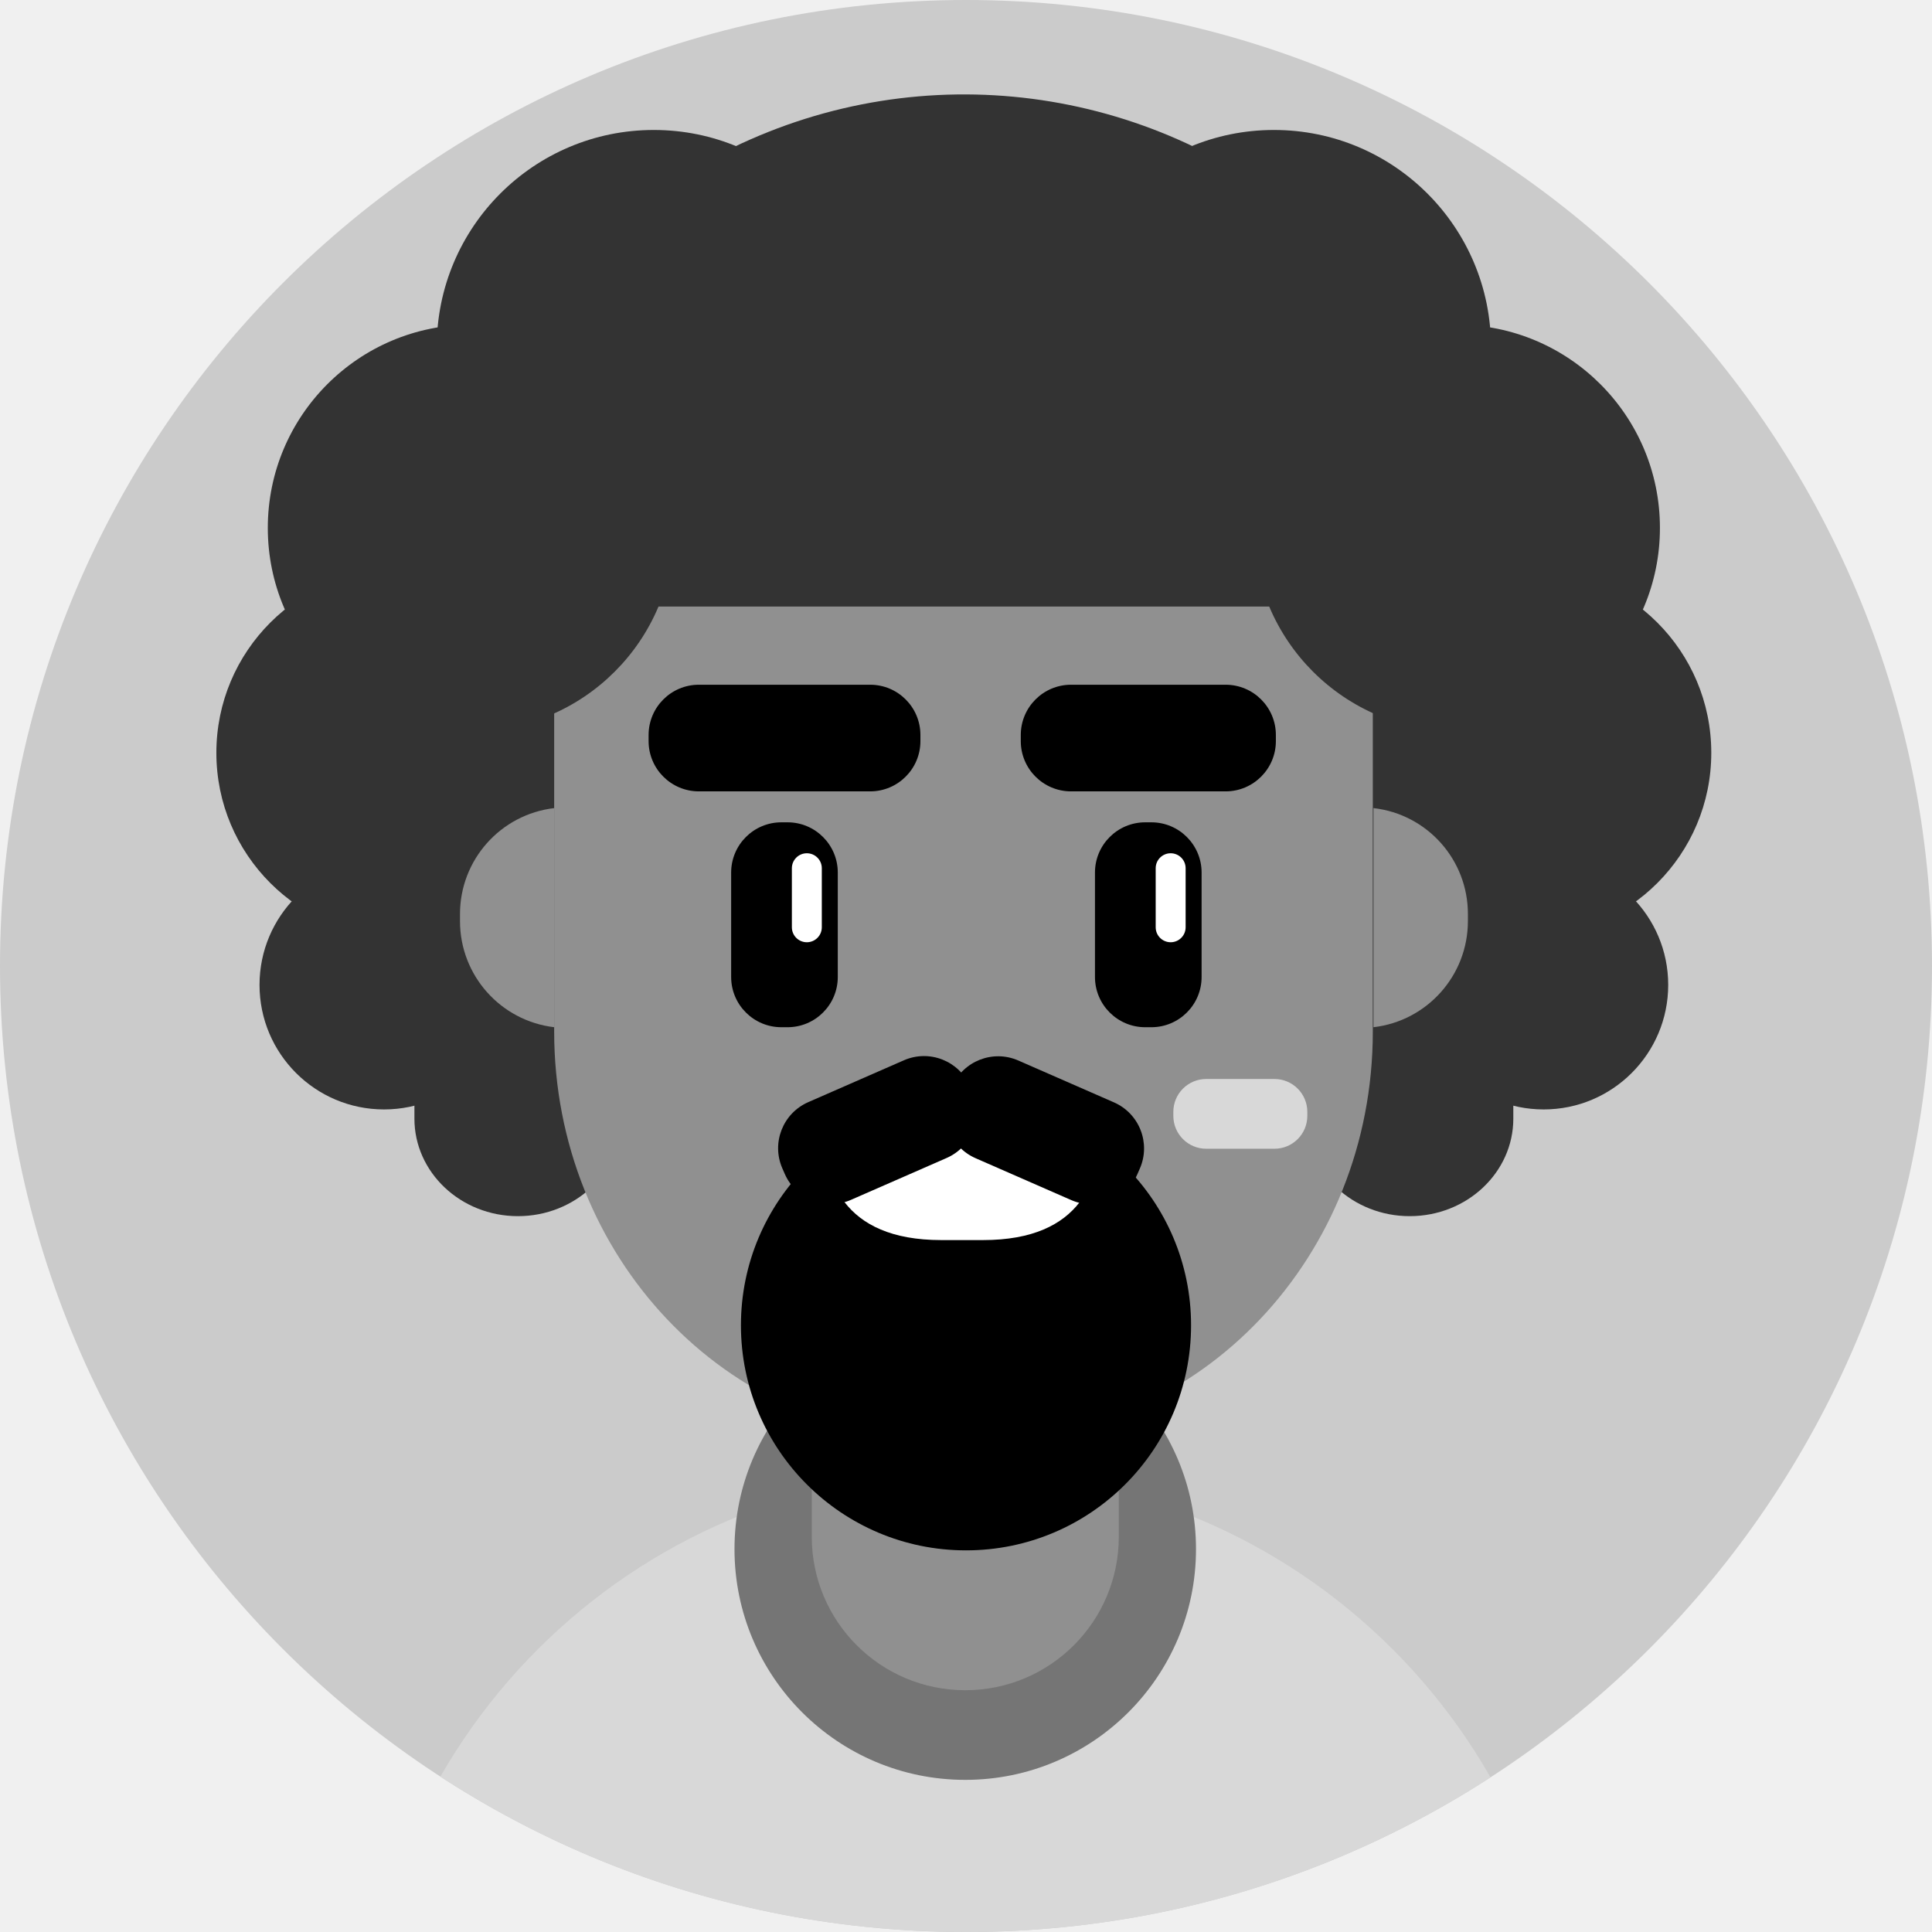
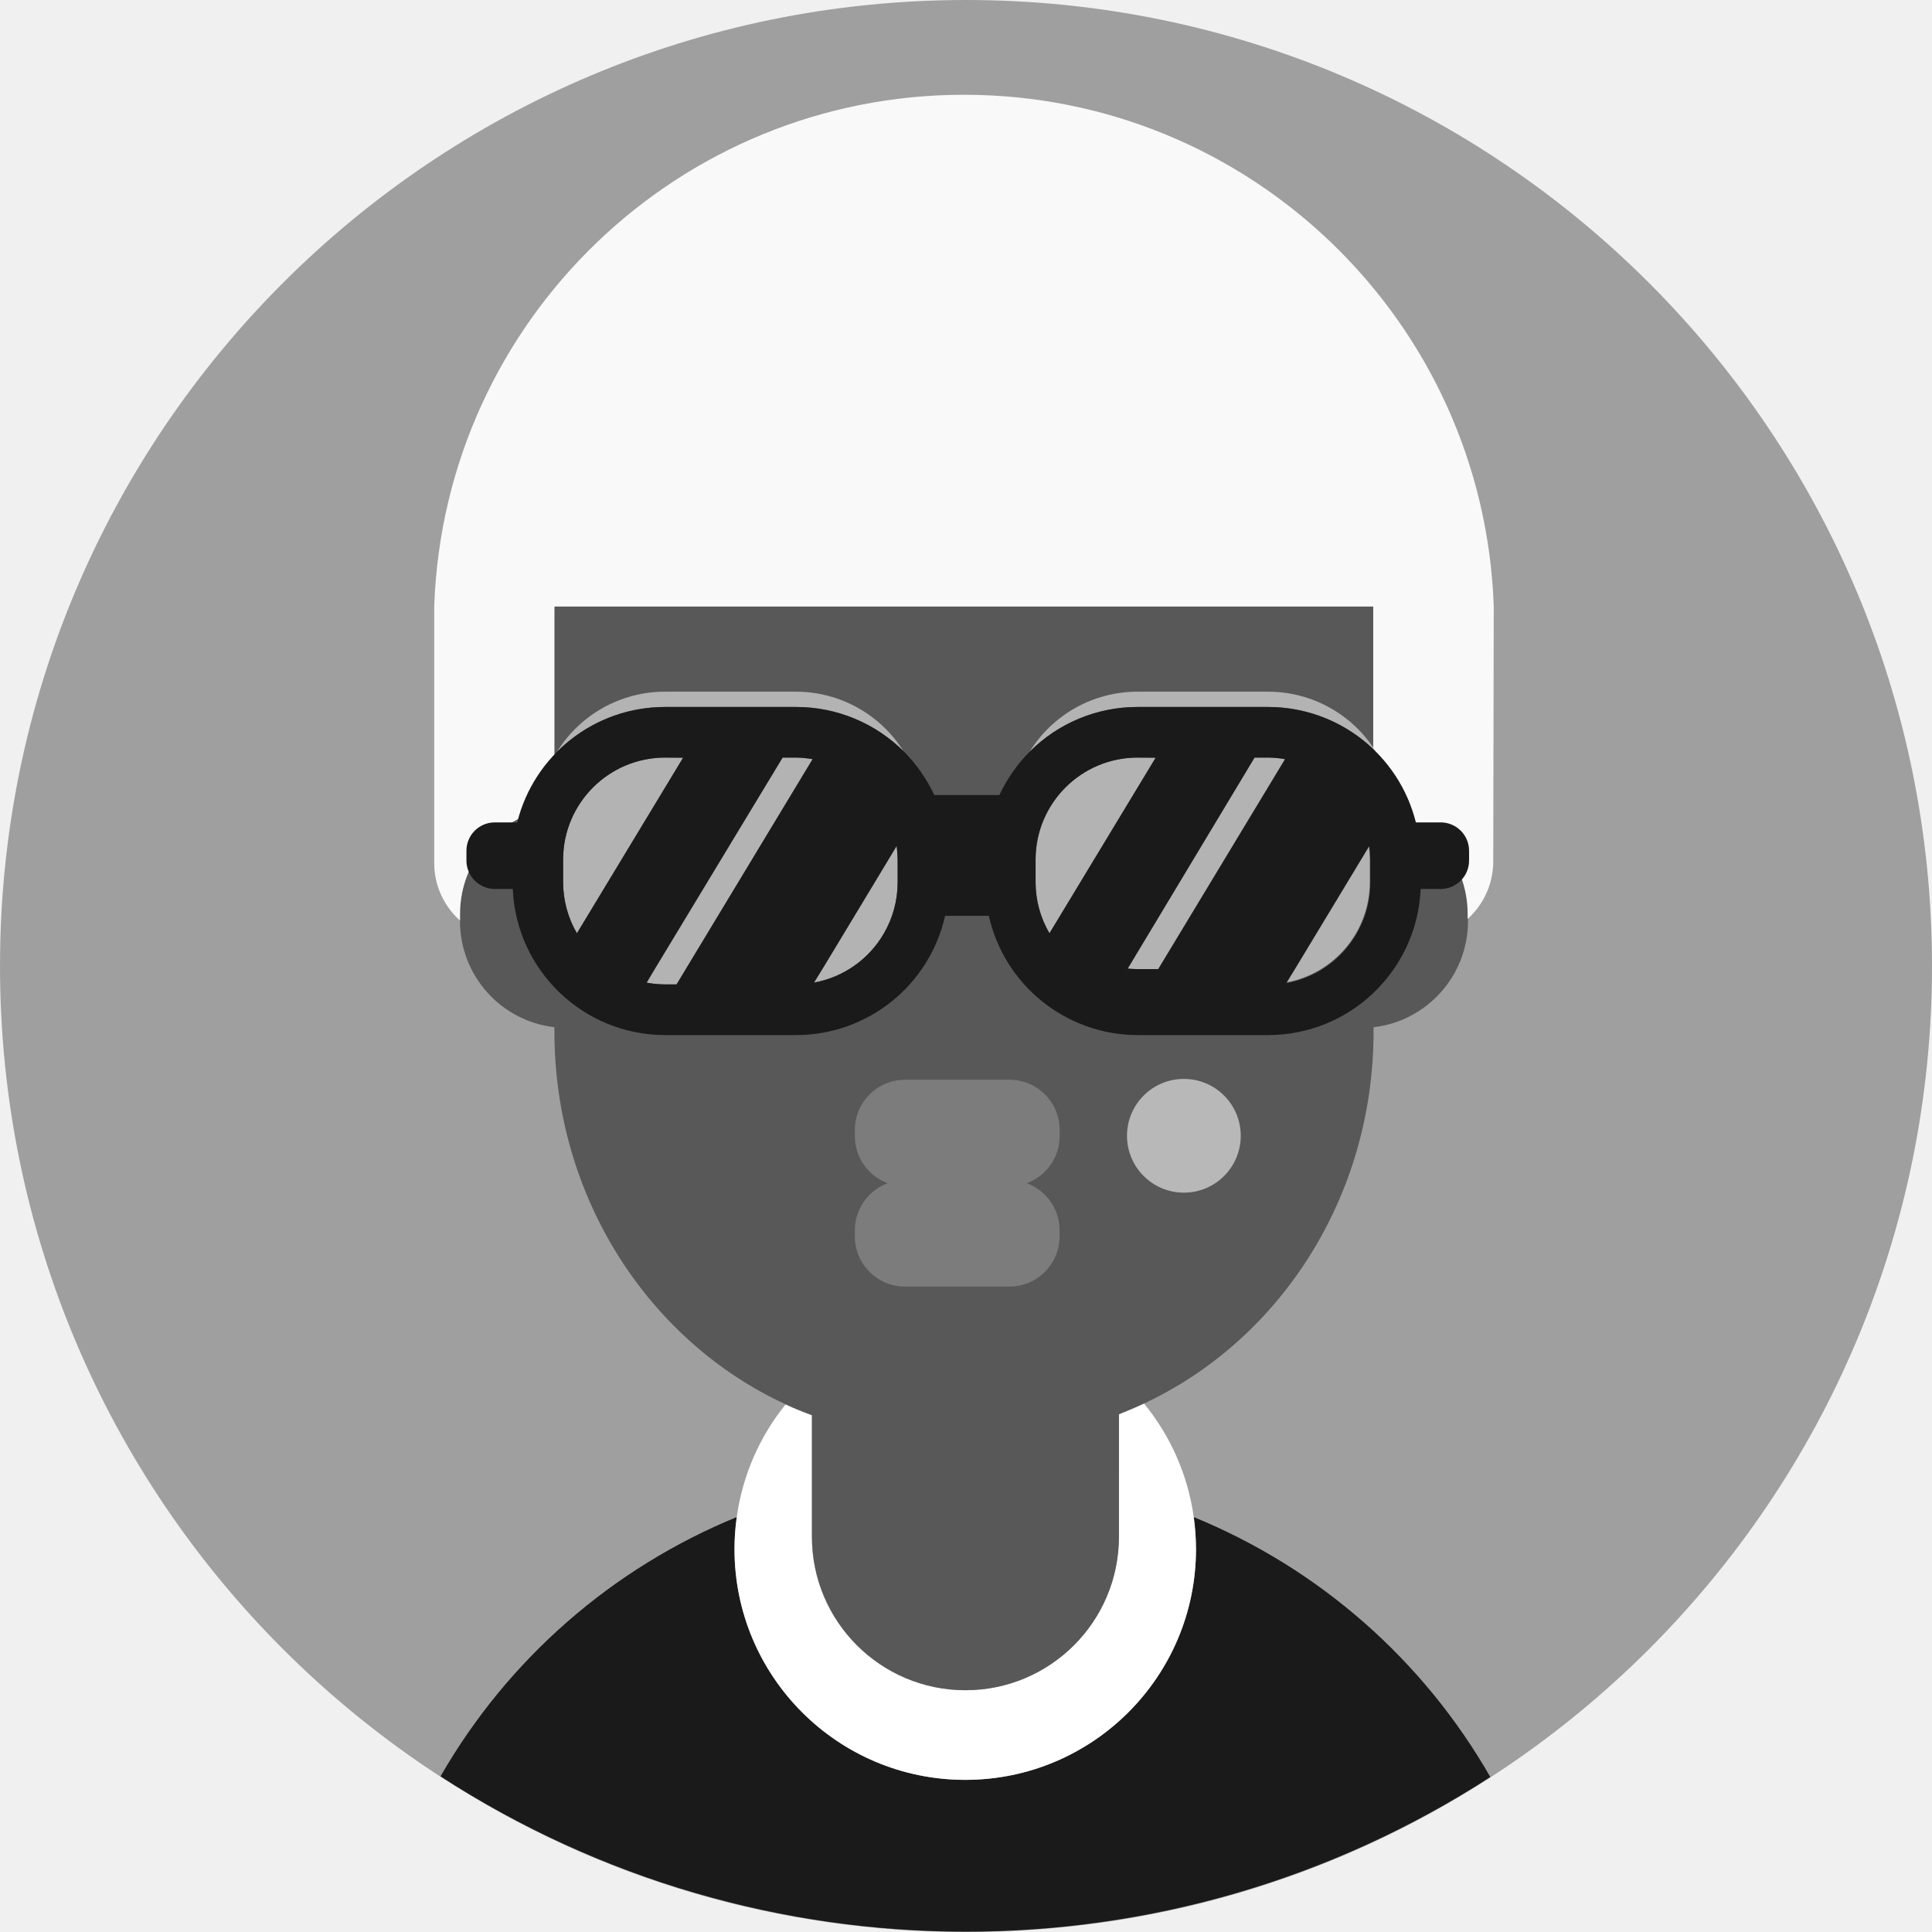
- <svg xmlns="http://www.w3.org/2000/svg" id="FINAL_AVATARS" data-name="FINAL AVATARS" viewBox="0 0 231 231">
+ <svg xmlns="http://www.w3.org/2000/svg" id="etapa_2_cc" data-name="etapa 2 cc" viewBox="0 0 231 231">
  <defs>
-     <style>.cls-1{fill:none;clip-rule:evenodd;}.cls-2{clip-path:url(#clip-path);}.cls-3{fill:#cbcbcb;fill-rule:evenodd;}.cls-4{fill:#333;}.cls-5{fill:#909090;}.cls-6{fill:#d8d8d8;}.cls-7{fill:#757575;}.cls-8{fill:#fff;}</style>
-     <clipPath id="clip-path">
-       <path class="cls-1" d="M115.5,0A115.5,115.5,0,1,1,0,115.5,115.5,115.5,0,0,1,115.5,0Z" />
-     </clipPath>
+     <style>.cls-1{fill:#9f9f9f;fill-rule:evenodd;}.cls-2{fill:#1a1a1a;}.cls-3{fill:#fff;}.cls-4{fill:#585858;}.cls-5{fill:#7c7c7c;}.cls-6{fill:#b8b8b8;}.cls-7{fill:#f9f9f9;}.cls-8{fill:#b3b3b3;}</style>
  </defs>
-   <g class="cls-2">
-     <path class="cls-3" d="M115.5,0A115.5,115.5,0,1,1,0,115.5,115.5,115.5,0,0,1,115.5,0Z" />
-     <circle class="cls-4" cx="182.59" cy="90.01" r="22.02" />
-     <circle class="cls-4" cx="184.57" cy="117.76" r="14.89" />
-     <path class="cls-4" d="M180.94,49.2v84.55c0,6.42-5.53,11.66-12.39,11.66h0c-6.82,0-12.38-5.21-12.38-11.66V49.2c0-6.41,5.53-11.65,12.38-11.65h0C175.41,37.55,180.94,42.79,180.94,49.2Z" />
-     <path class="cls-5" d="M164.22,96.62v26.2a12.77,12.77,0,0,0,11.29-12.68v-.85A12.73,12.73,0,0,0,164.22,96.62Z" />
-     <circle class="cls-4" cx="152.32" cy="41.49" r="25.95" />
-     <circle class="cls-4" cx="47.89" cy="90.01" r="22.02" />
-     <path class="cls-4" d="M49.55,49.2v84.55c0,6.42,5.53,11.66,12.38,11.66h0c6.82,0,12.39-5.21,12.39-11.66V49.2c0-6.41-5.53-11.65-12.39-11.65h0C55.08,37.55,49.55,42.79,49.55,49.2Z" />
-     <circle class="cls-6" cx="115.41" cy="248.31" r="72.28" />
-     <circle class="cls-7" cx="115.41" cy="185.22" r="27.59" />
-     <rect class="cls-5" x="97.06" y="139.13" width="36.71" height="62.96" rx="18.35" />
-     <path class="cls-5" d="M164,69.64c-2-24.86-21.78-44.39-45.86-44.39H112.3c-24.07,0-43.83,19.51-45.86,44.39q-.18,2.1-.18,4.23v49.47c0,26.84,20.61,48.61,46,48.61h5.88c25.42,0,46-21.75,46-48.61V73.87Q164.22,71.74,164,69.64Z" />
-     <circle cx="115.5" cy="158.46" r="26.91" />
-     <rect class="cls-6" x="140.29" y="129.01" width="16.02" height="8.34" rx="3.93" />
-     <rect x="87.42" y="98.32" width="12.75" height="24.5" rx="6.01" />
-     <rect class="cls-8" x="94.68" y="102.02" width="3.58" height="10.64" rx="1.79" />
-     <rect x="77.55" y="81.87" width="32.5" height="12.75" rx="6.01" />
-     <rect x="130.92" y="98.32" width="12.75" height="24.5" rx="6.01" />
-     <rect class="cls-8" x="138.18" y="102.02" width="3.58" height="10.64" rx="1.79" />
-     <rect x="122.05" y="81.87" width="30.5" height="12.75" rx="6.01" />
-     <path class="cls-8" d="M98.37,134.43c0,6.4,2.26,13.84,14.17,13.84h5c11.91,0,14.14-7.44,14.17-13.84Z" />
-     <rect x="92.66" y="128.75" width="24.5" height="12.75" rx="6.01" transform="translate(-45.38 53.4) rotate(-23.64)" />
-     <rect x="118.53" y="122.88" width="12.75" height="24.5" rx="6.01" transform="translate(-48.96 195.38) rotate(-66.36)" />
-     <path class="cls-4" d="M159.84,29.61A63.37,63.37,0,0,0,51.94,72.52H178.6A63.17,63.17,0,0,0,159.84,29.61Z" />
-     <circle class="cls-4" cx="56.32" cy="63.12" r="24.3" />
-     <circle class="cls-4" cx="78.17" cy="41.49" r="25.95" />
-     <circle class="cls-4" cx="174.17" cy="63.12" r="24.3" />
-     <circle class="cls-4" cx="45.92" cy="117.76" r="14.89" />
-     <path class="cls-5" d="M66.27,96.62v26.2A12.77,12.77,0,0,1,55,110.14v-.85A12.75,12.75,0,0,1,66.27,96.62Z" />
-   </g>
+   <path class="cls-1" d="M115.5,0A115.5,115.5,0,1,1,0,115.5,115.5,115.5,0,0,1,115.5,0Z" />
+   <path class="cls-2" d="M142.73,181.39a28.42,28.42,0,0,1,.27,3.83,27.59,27.59,0,0,1-55.18,0,26.87,26.87,0,0,1,.27-3.83,72.56,72.56,0,0,0-35.42,31,115.55,115.55,0,0,0,125.52.08A72.49,72.49,0,0,0,142.73,181.39Z" />
+   <path class="cls-3" d="M133.76,178.39v5.35a18.35,18.35,0,1,1-36.7,0V169.21c-1.06-.39-2.1-.82-3.13-1.29a27.4,27.4,0,0,0-5.84,13.47,26.87,26.87,0,0,0-.27,3.83,27.59,27.59,0,0,0,55.18,0,28.42,28.42,0,0,0-.27-3.83,27.36,27.36,0,0,0-5.95-13.58c-1,.46-2,.89-3,1.28Z" />
+   <path class="cls-4" d="M164.22,96.62V73.87q0-2.13-.18-4.23c-2-24.86-21.78-44.39-45.86-44.39H112.3c-24.07,0-43.83,19.51-45.86,44.39q-.18,2.1-.18,4.23V96.62A12.74,12.74,0,0,0,55,109.29v.85a12.77,12.77,0,0,0,11.29,12.68v.52c0,19.94,11.39,37.09,27.67,44.58,1,.47,2.07.9,3.13,1.29v14.53a18.35,18.35,0,1,0,36.7,0V169.09c1-.39,2-.82,3-1.28,16.16-7.55,27.44-24.61,27.44-44.47v-.52a12.77,12.77,0,0,0,11.29-12.68v-.85A12.73,12.73,0,0,0,164.22,96.62Z" />
+   <path class="cls-5" d="M126.7,135.83v-.73a6,6,0,0,0-6-6H108.21a6,6,0,0,0-6,6v.73a6,6,0,0,0,3.93,5.64,6,6,0,0,0-3.93,5.63v.73a6,6,0,0,0,6,6h12.48a6,6,0,0,0,6-6v-.73a6,6,0,0,0-3.93-5.63A6,6,0,0,0,126.7,135.83Z" />
+   <circle class="cls-6" cx="141.55" cy="135.8" r="6.8" />
+   <path class="cls-7" d="M178.6,72.52A63.38,63.38,0,0,0,51.92,72.4h0v30.84A9.15,9.15,0,0,0,55,110.06v-.77A12.74,12.74,0,0,1,66.29,96.62V73.87c0-.45,0-.9,0-1.35h97.9c0,.45,0,.9,0,1.35V96.62a12.73,12.73,0,0,1,11.29,12.67v.58a9.27,9.27,0,0,0,3.06-6.63Z" />
+   <path class="cls-8" d="M95.16,84.53a18.2,18.2,0,0,1,12.91,5.36A15.2,15.2,0,0,0,95.16,82.7H79.51A15.18,15.18,0,0,0,66.6,89.89a18.18,18.18,0,0,1,12.91-5.36Z" />
+   <path class="cls-8" d="M79.51,90.58a12.2,12.2,0,0,0-12.18,12.18v2.76a12.16,12.16,0,0,0,1.65,6.1l12.7-21Z" />
+   <path class="cls-8" d="M93.57,90.58,78.34,115.81l-1,1.68a12.13,12.13,0,0,0,2.19.21h1.4L82,115.87l15.16-25.1a12.24,12.24,0,0,0-2-.19Z" />
+   <path class="cls-8" d="M105.12,104.62l-6.55,10.85-1.23,2a12.17,12.17,0,0,0,8.33-5.85,12.15,12.15,0,0,0,1.67-6.12v-2.76a12.35,12.35,0,0,0-.12-1.62Z" />
+   <path class="cls-8" d="M151.62,84.53a18.18,18.18,0,0,1,12.9,5.36,15.17,15.17,0,0,0-12.9-7.19H136a15.17,15.17,0,0,0-12.9,7.19A18.18,18.18,0,0,1,136,84.53Z" />
+   <path class="cls-8" d="M155,115.47l-1.22,2a12.22,12.22,0,0,0,10-12v-2.76a12.35,12.35,0,0,0-.12-1.62Z" />
+   <path class="cls-8" d="M136,90.58a12.2,12.2,0,0,0-12.18,12.18v2.76a12.07,12.07,0,0,0,1.66,6.1l12.7-21Z" />
+   <path class="cls-8" d="M150,90.58,134.8,115.81c.38,0,.77.06,1.16.06h2.51l15.16-25.1a12,12,0,0,0-2-.19Z" />
+   <path class="cls-2" d="M172.22,98.33h-2.93a18.22,18.22,0,0,0-17.67-13.8H136a18.18,18.18,0,0,0-12.9,5.36,18.5,18.5,0,0,0-3.61,5.17h-7.78a18.68,18.68,0,0,0-3.6-5.17,18.2,18.2,0,0,0-12.91-5.36H79.51a18.2,18.2,0,0,0-17.67,13.8H59.16a3.39,3.39,0,0,0-3.39,3.39v1.17a3.4,3.4,0,0,0,3.39,3.4h2.15a18.25,18.25,0,0,0,18.2,17.47H95.16A18.27,18.27,0,0,0,113,109.5h5.23A18.26,18.26,0,0,0,136,123.76h15.66a18.26,18.26,0,0,0,18.2-17.47h2.4a3.4,3.4,0,0,0,3.39-3.4v-1.17A3.39,3.39,0,0,0,172.22,98.33ZM67.33,102.76A12.2,12.2,0,0,1,79.51,90.58h2.17l-12.7,21a12.16,12.16,0,0,1-1.65-6.1ZM82,115.87l-1.11,1.83h-1.4a12.13,12.13,0,0,1-2.19-.21l1-1.68L93.57,90.58h1.59a12.24,12.24,0,0,1,2,.19Zm15.32,1.62,1.23-2,6.55-10.85,2.1-3.48a12.35,12.35,0,0,1,.12,1.62v2.76a12.15,12.15,0,0,1-1.67,6.12A12.17,12.17,0,0,1,97.34,117.49ZM136,90.58h2.18l-12.7,21a12.07,12.07,0,0,1-1.66-6.1v-2.76A12.2,12.2,0,0,1,136,90.58Zm15.66,0a12,12,0,0,1,2,.19l-15.16,25.1H136c-.39,0-.78,0-1.16-.06L150,90.58Zm2.18,26.91,1.22-2,8.66-14.33a12.35,12.35,0,0,1,.12,1.62v2.76a12.22,12.22,0,0,1-10,12Z" />
</svg>
